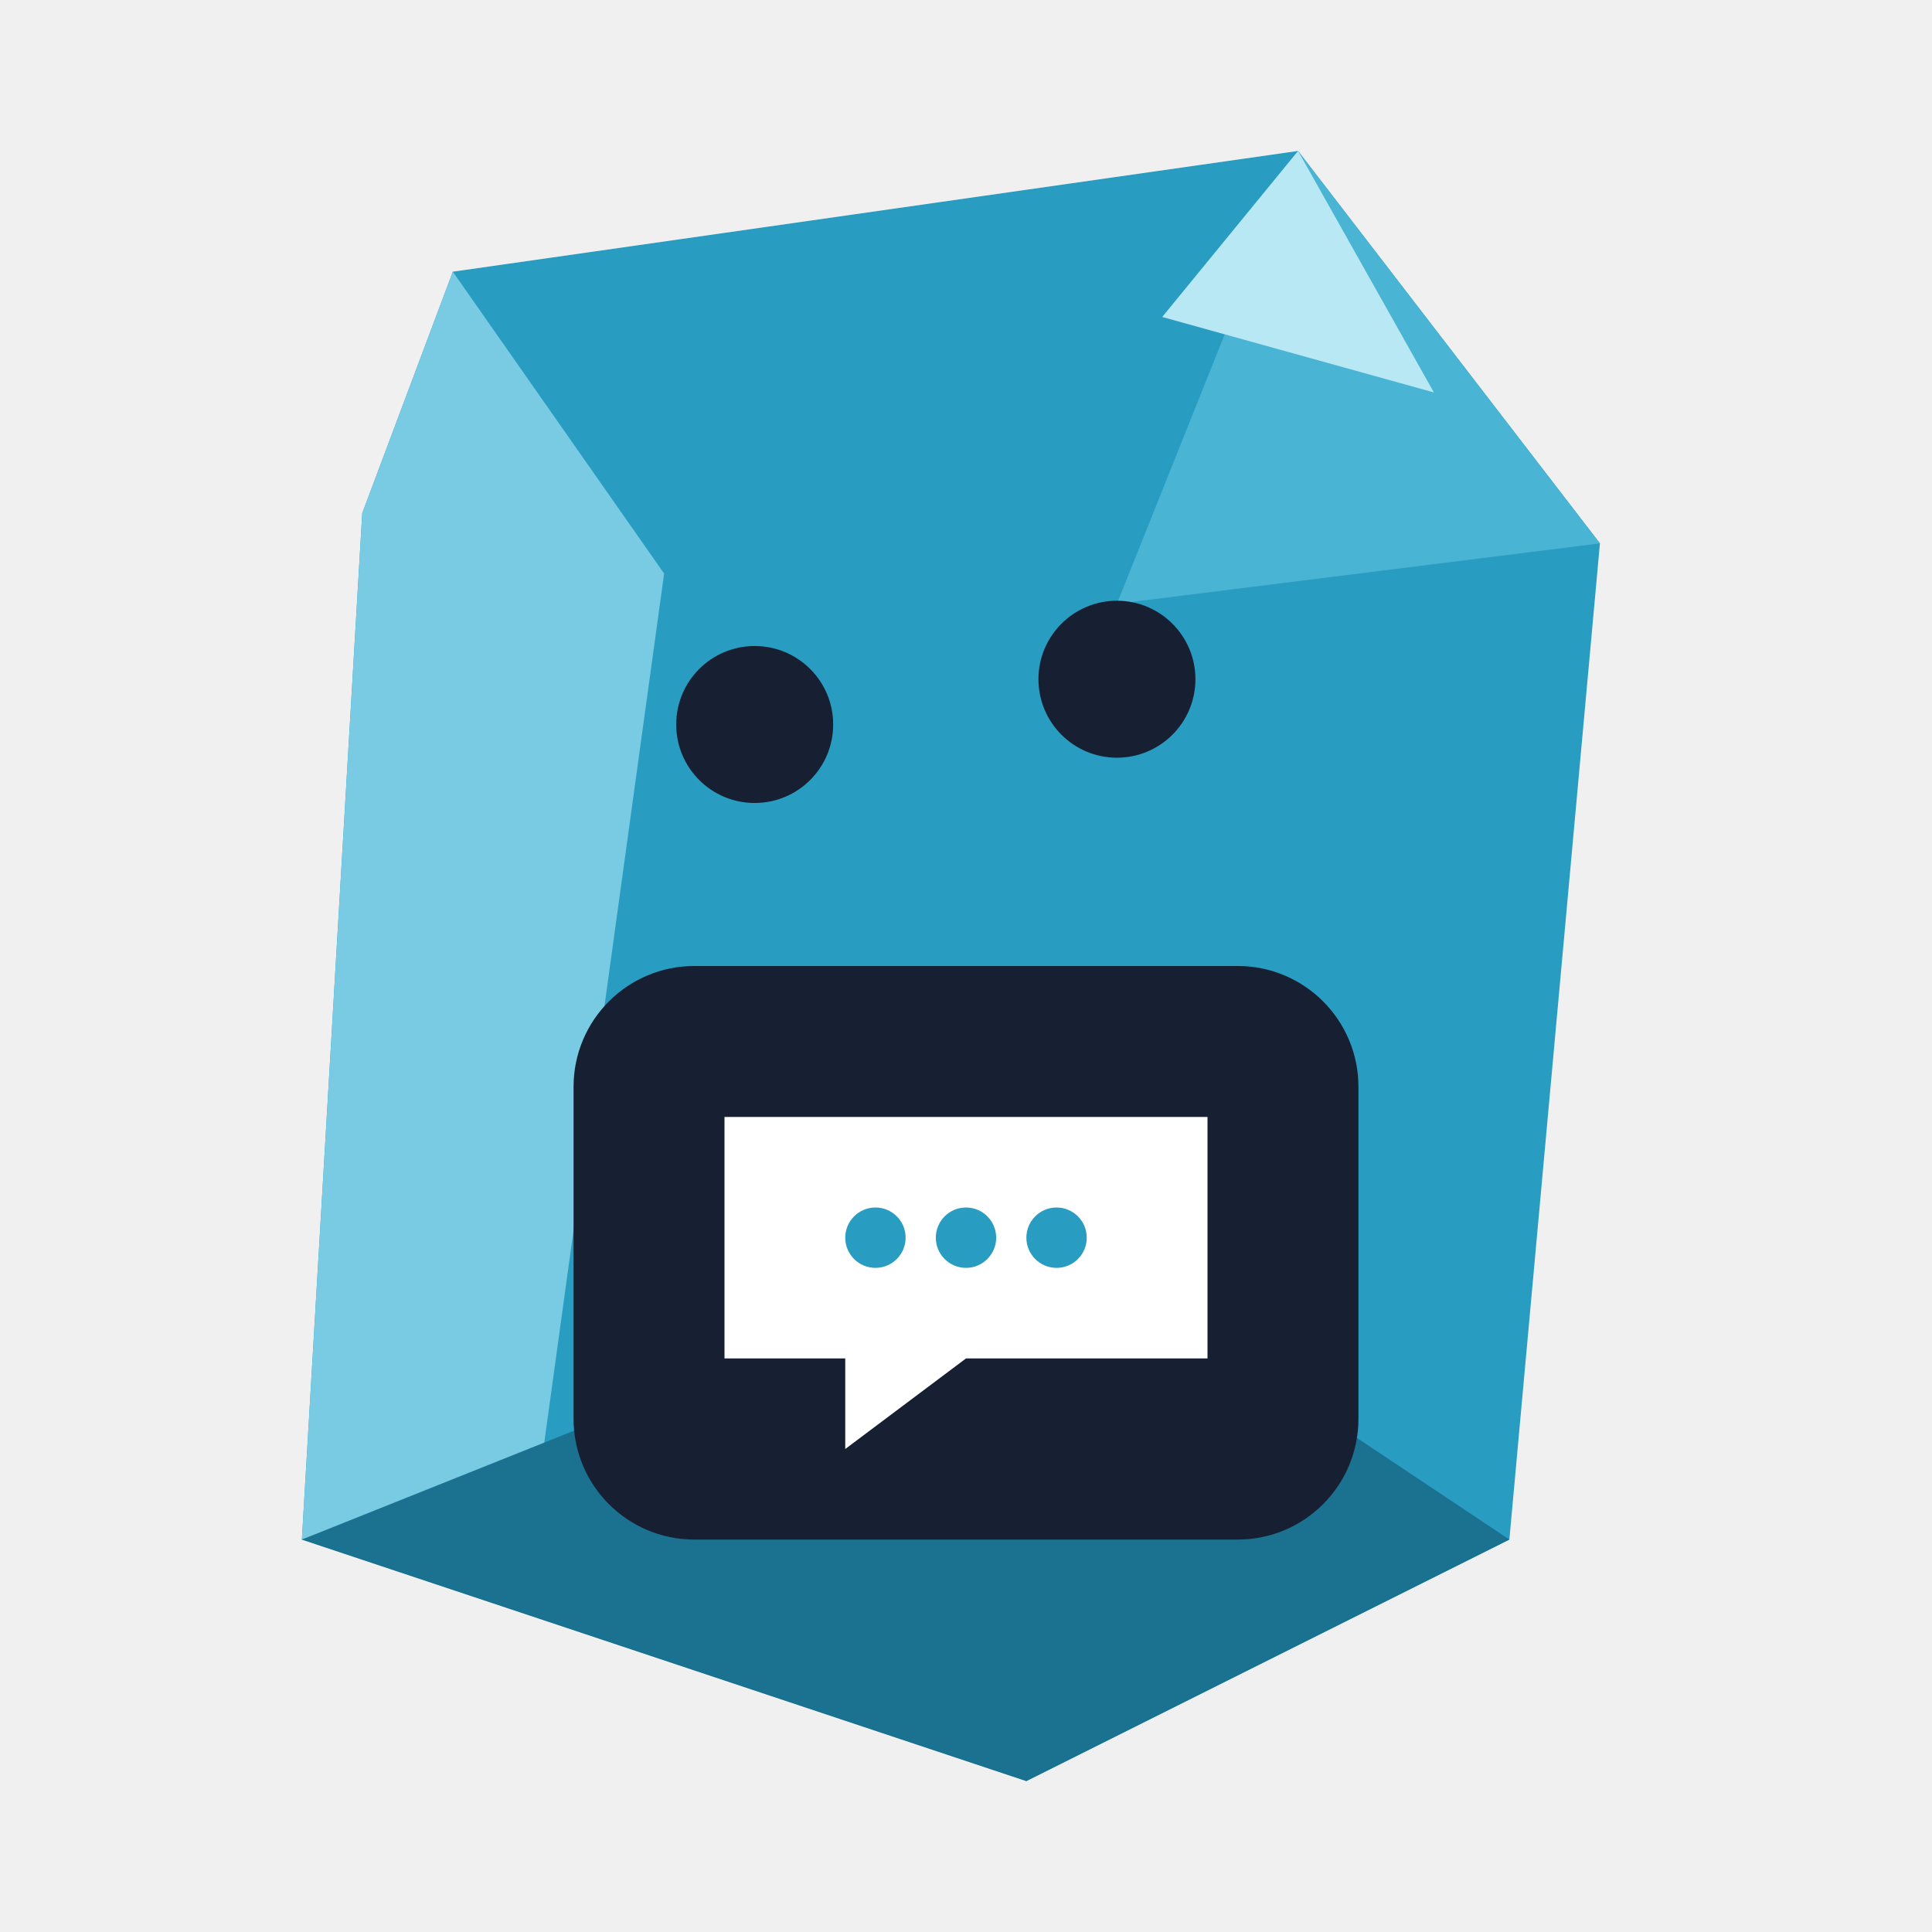
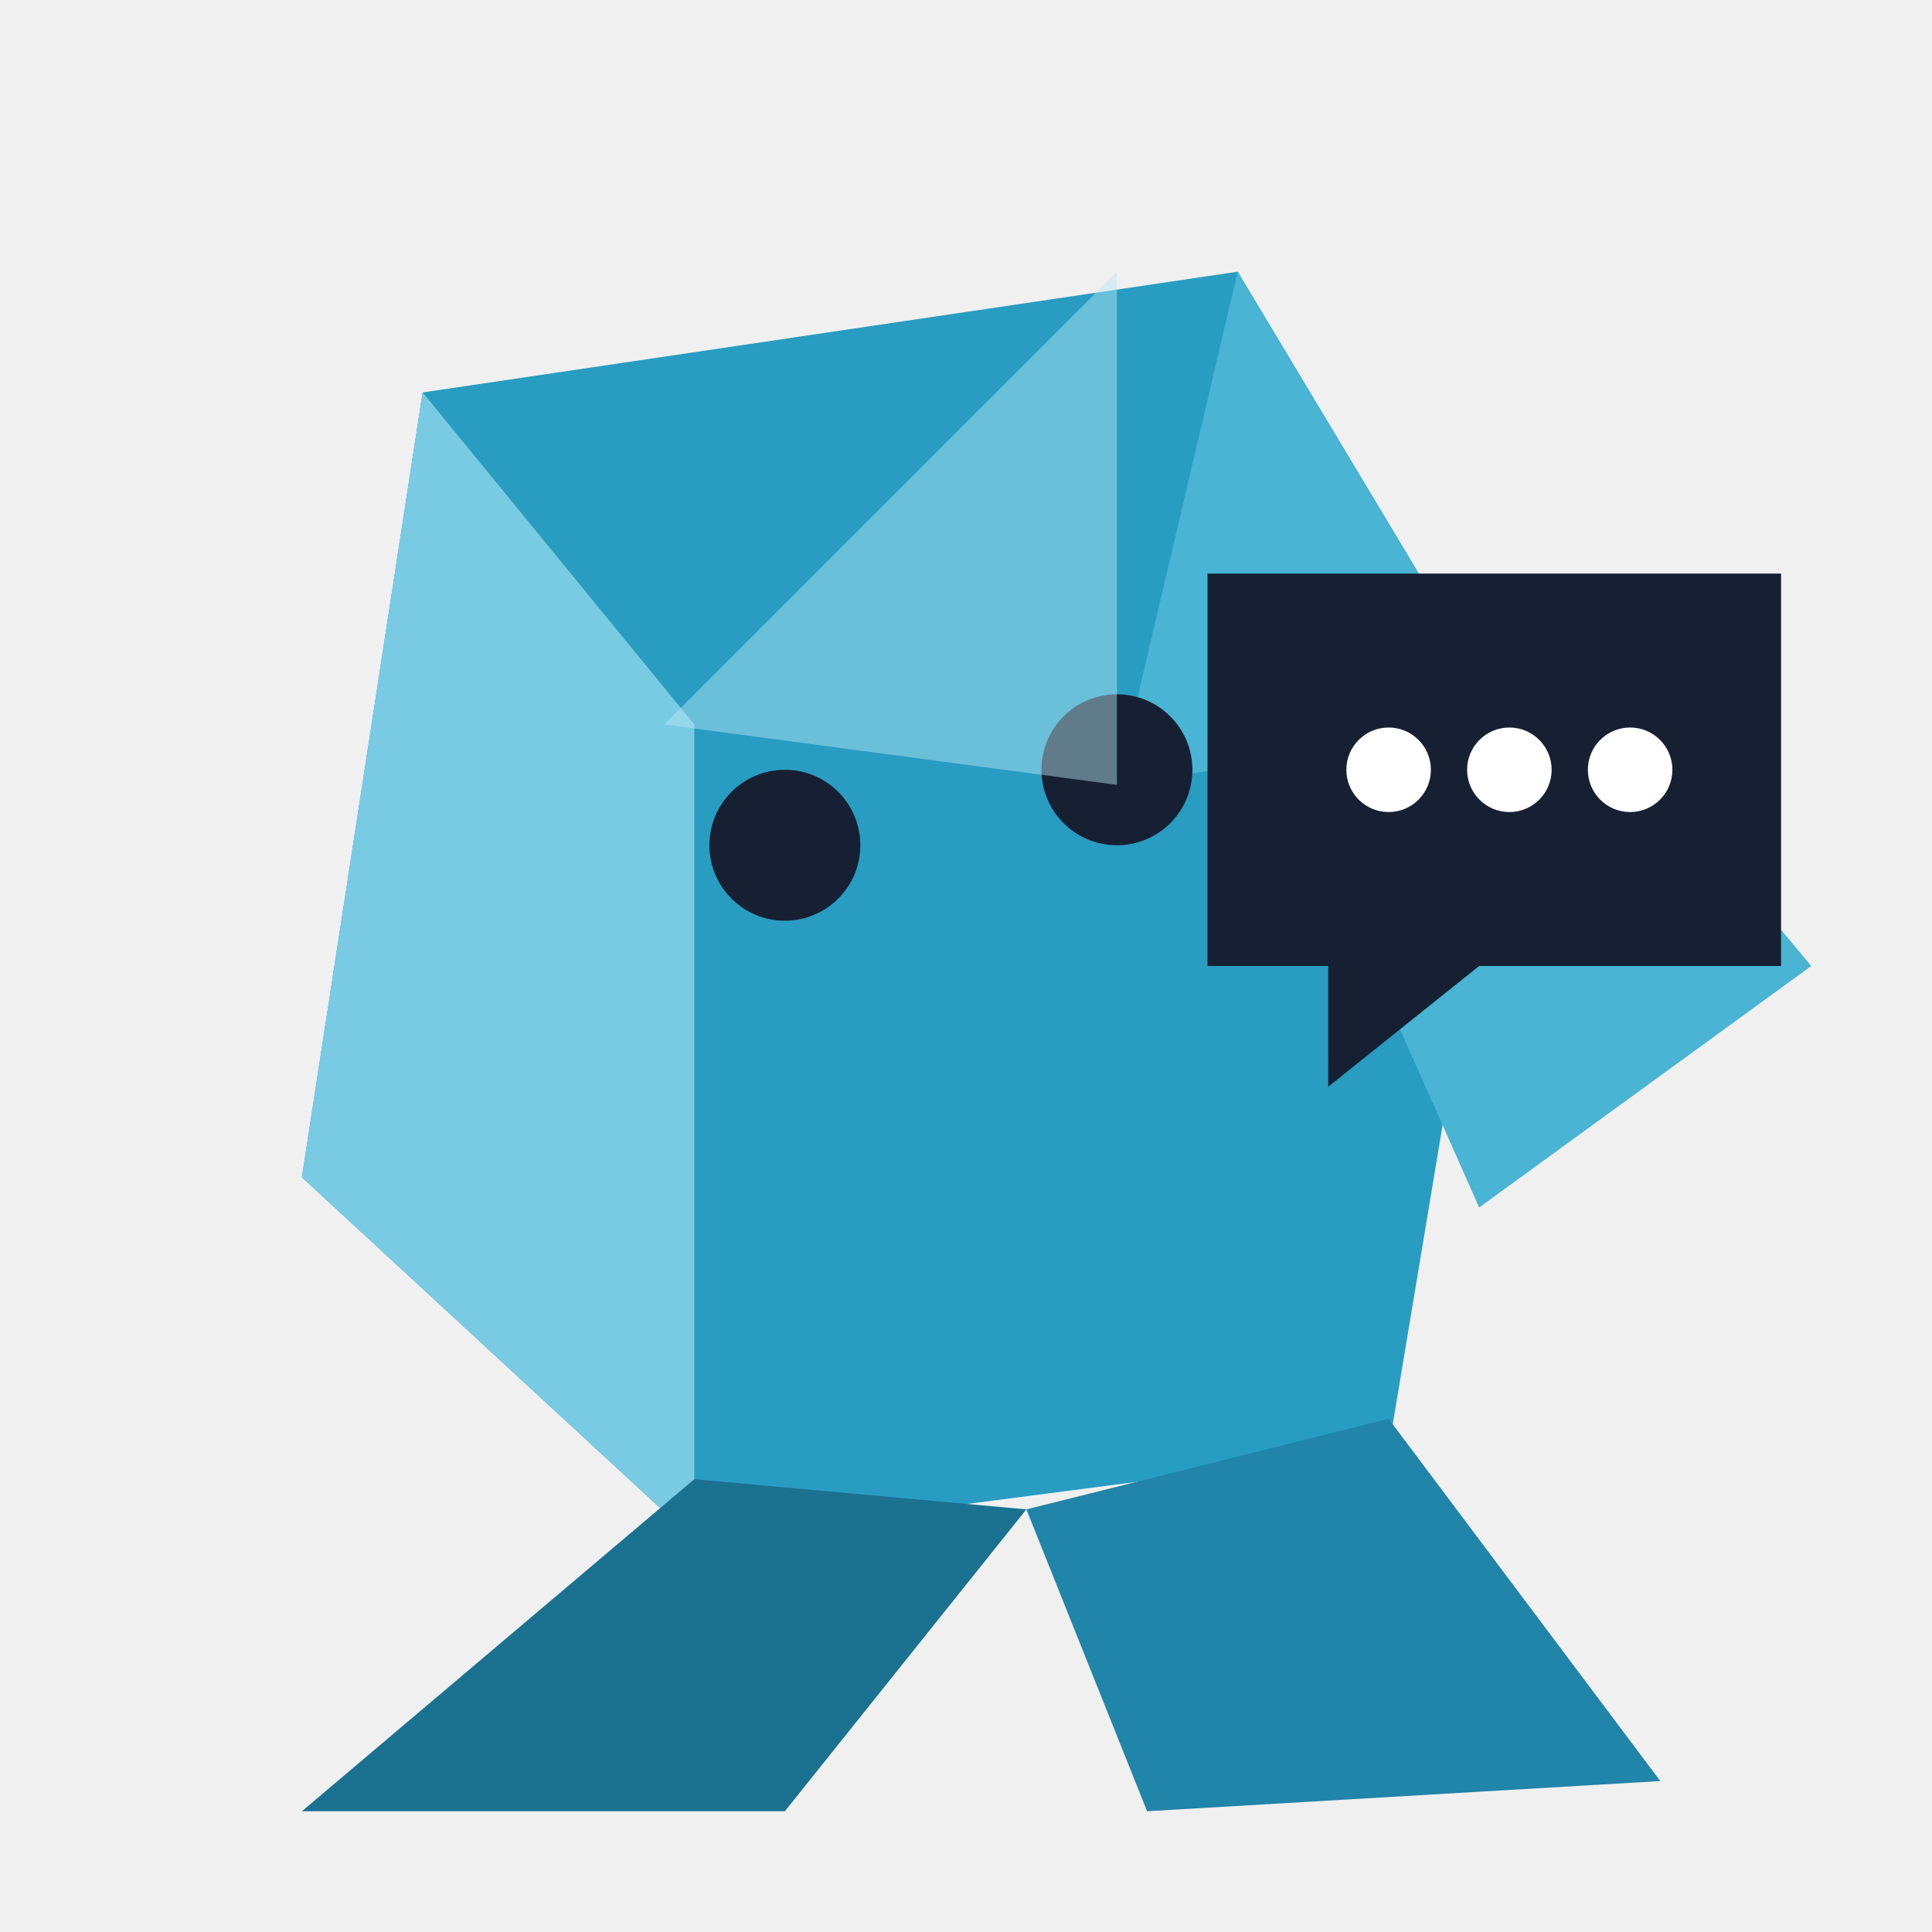
<svg xmlns="http://www.w3.org/2000/svg" viewBox="0 0 64 64" role="img" aria-labelledby="title desc">
-   <path d="M15 9 43 5l10 13-3 33-16 8-24-8 2-34Z" fill="#299CC2" />
-   <path d="m15 9 7 10-4 29-8 3 2-34Z" fill="#79CBE3" />
-   <path d="m43 5-6 15 16-2Z" fill="#49B4D3" />
-   <path d="m10 51 25-10 15 10-16 8Z" fill="#1B7190" />
-   <circle cx="25" cy="24" r="2.6" fill="#172033" />
-   <circle cx="37" cy="22.5" r="2.6" fill="#172033" />
-   <rect x="19" y="32" width="26" height="19" rx="4" fill="#172033" />
-   <path d="M24 37h16v8h-8l-4 3v-3h-4Z" fill="#fff" />
-   <circle cx="29" cy="41" r="1" fill="#299CC2" />
-   <circle cx="32" cy="41" r="1" fill="#299CC2" />
-   <circle cx="35" cy="41" r="1" fill="#299CC2" />
-   <path d="m38.5 10.5 4.5-5.5 4.5 8Z" fill="#B8E8F4" />
+   <path d="m14 13 27-4 9 15-4 24-23 3L10 39Z" fill="#299CC2" />
+   <path d="m14 13 9 11v27L10 39Z" fill="#79CBE3" />
+   <path d="m41 9-4 17 13-2Z" fill="#49B4D3" />
+   <path d="m45 31 10-5 5 6-11 8Z" fill="#49B4D3" />
+   <path d="M40 19h19v13H49l-5 4v-4h-4Z" fill="#172033" />
+   <circle cx="46" cy="25.5" r="1.4" fill="#fff" />
+   <circle cx="50" cy="25.5" r="1.4" fill="#fff" />
+   <circle cx="54" cy="25.5" r="1.4" fill="#fff" />
+   <path d="m23 49 11 1-8 10H10Z" fill="#1B7190" />
+   <path d="m34 50 12-3 9 12-17 1Z" fill="#2184A9" />
+   <circle cx="26" cy="28" r="2.5" fill="#172033" />
+   <circle cx="37" cy="25.5" r="2.5" fill="#172033" />
+   <path d="m22 24 15-15v17Z" fill="#B8E8F4" opacity=".45" />
</svg>
